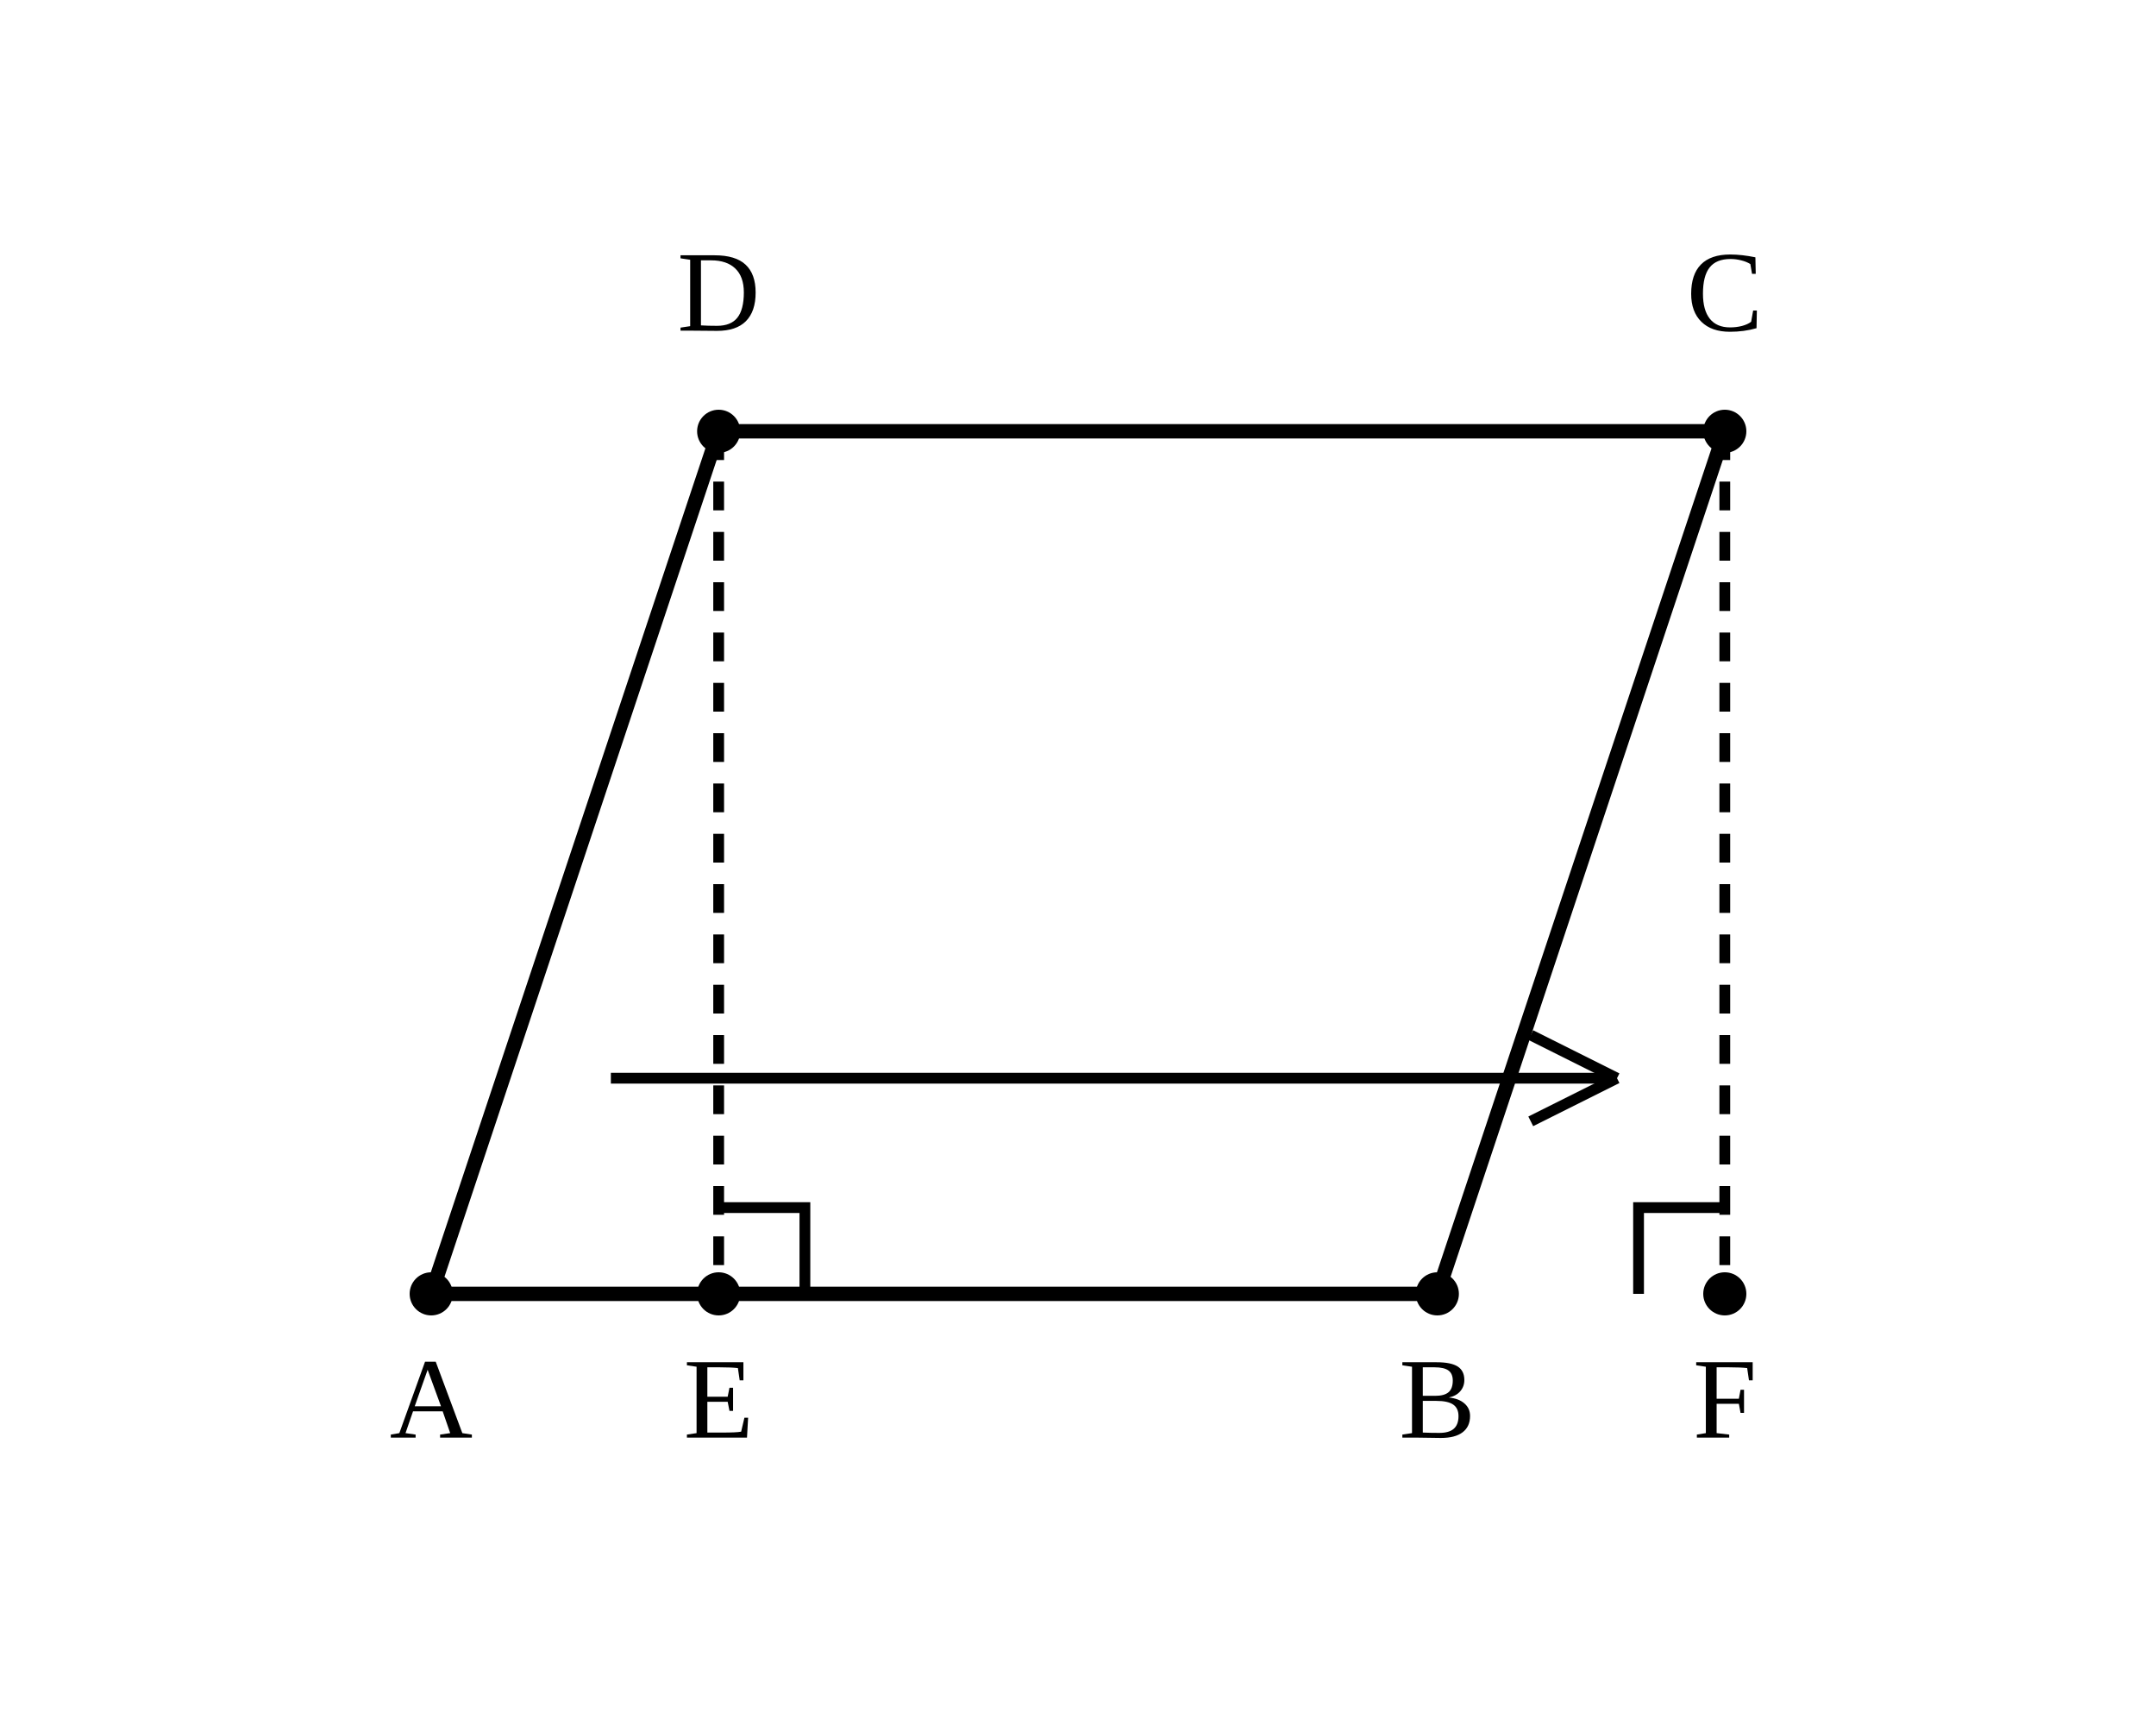
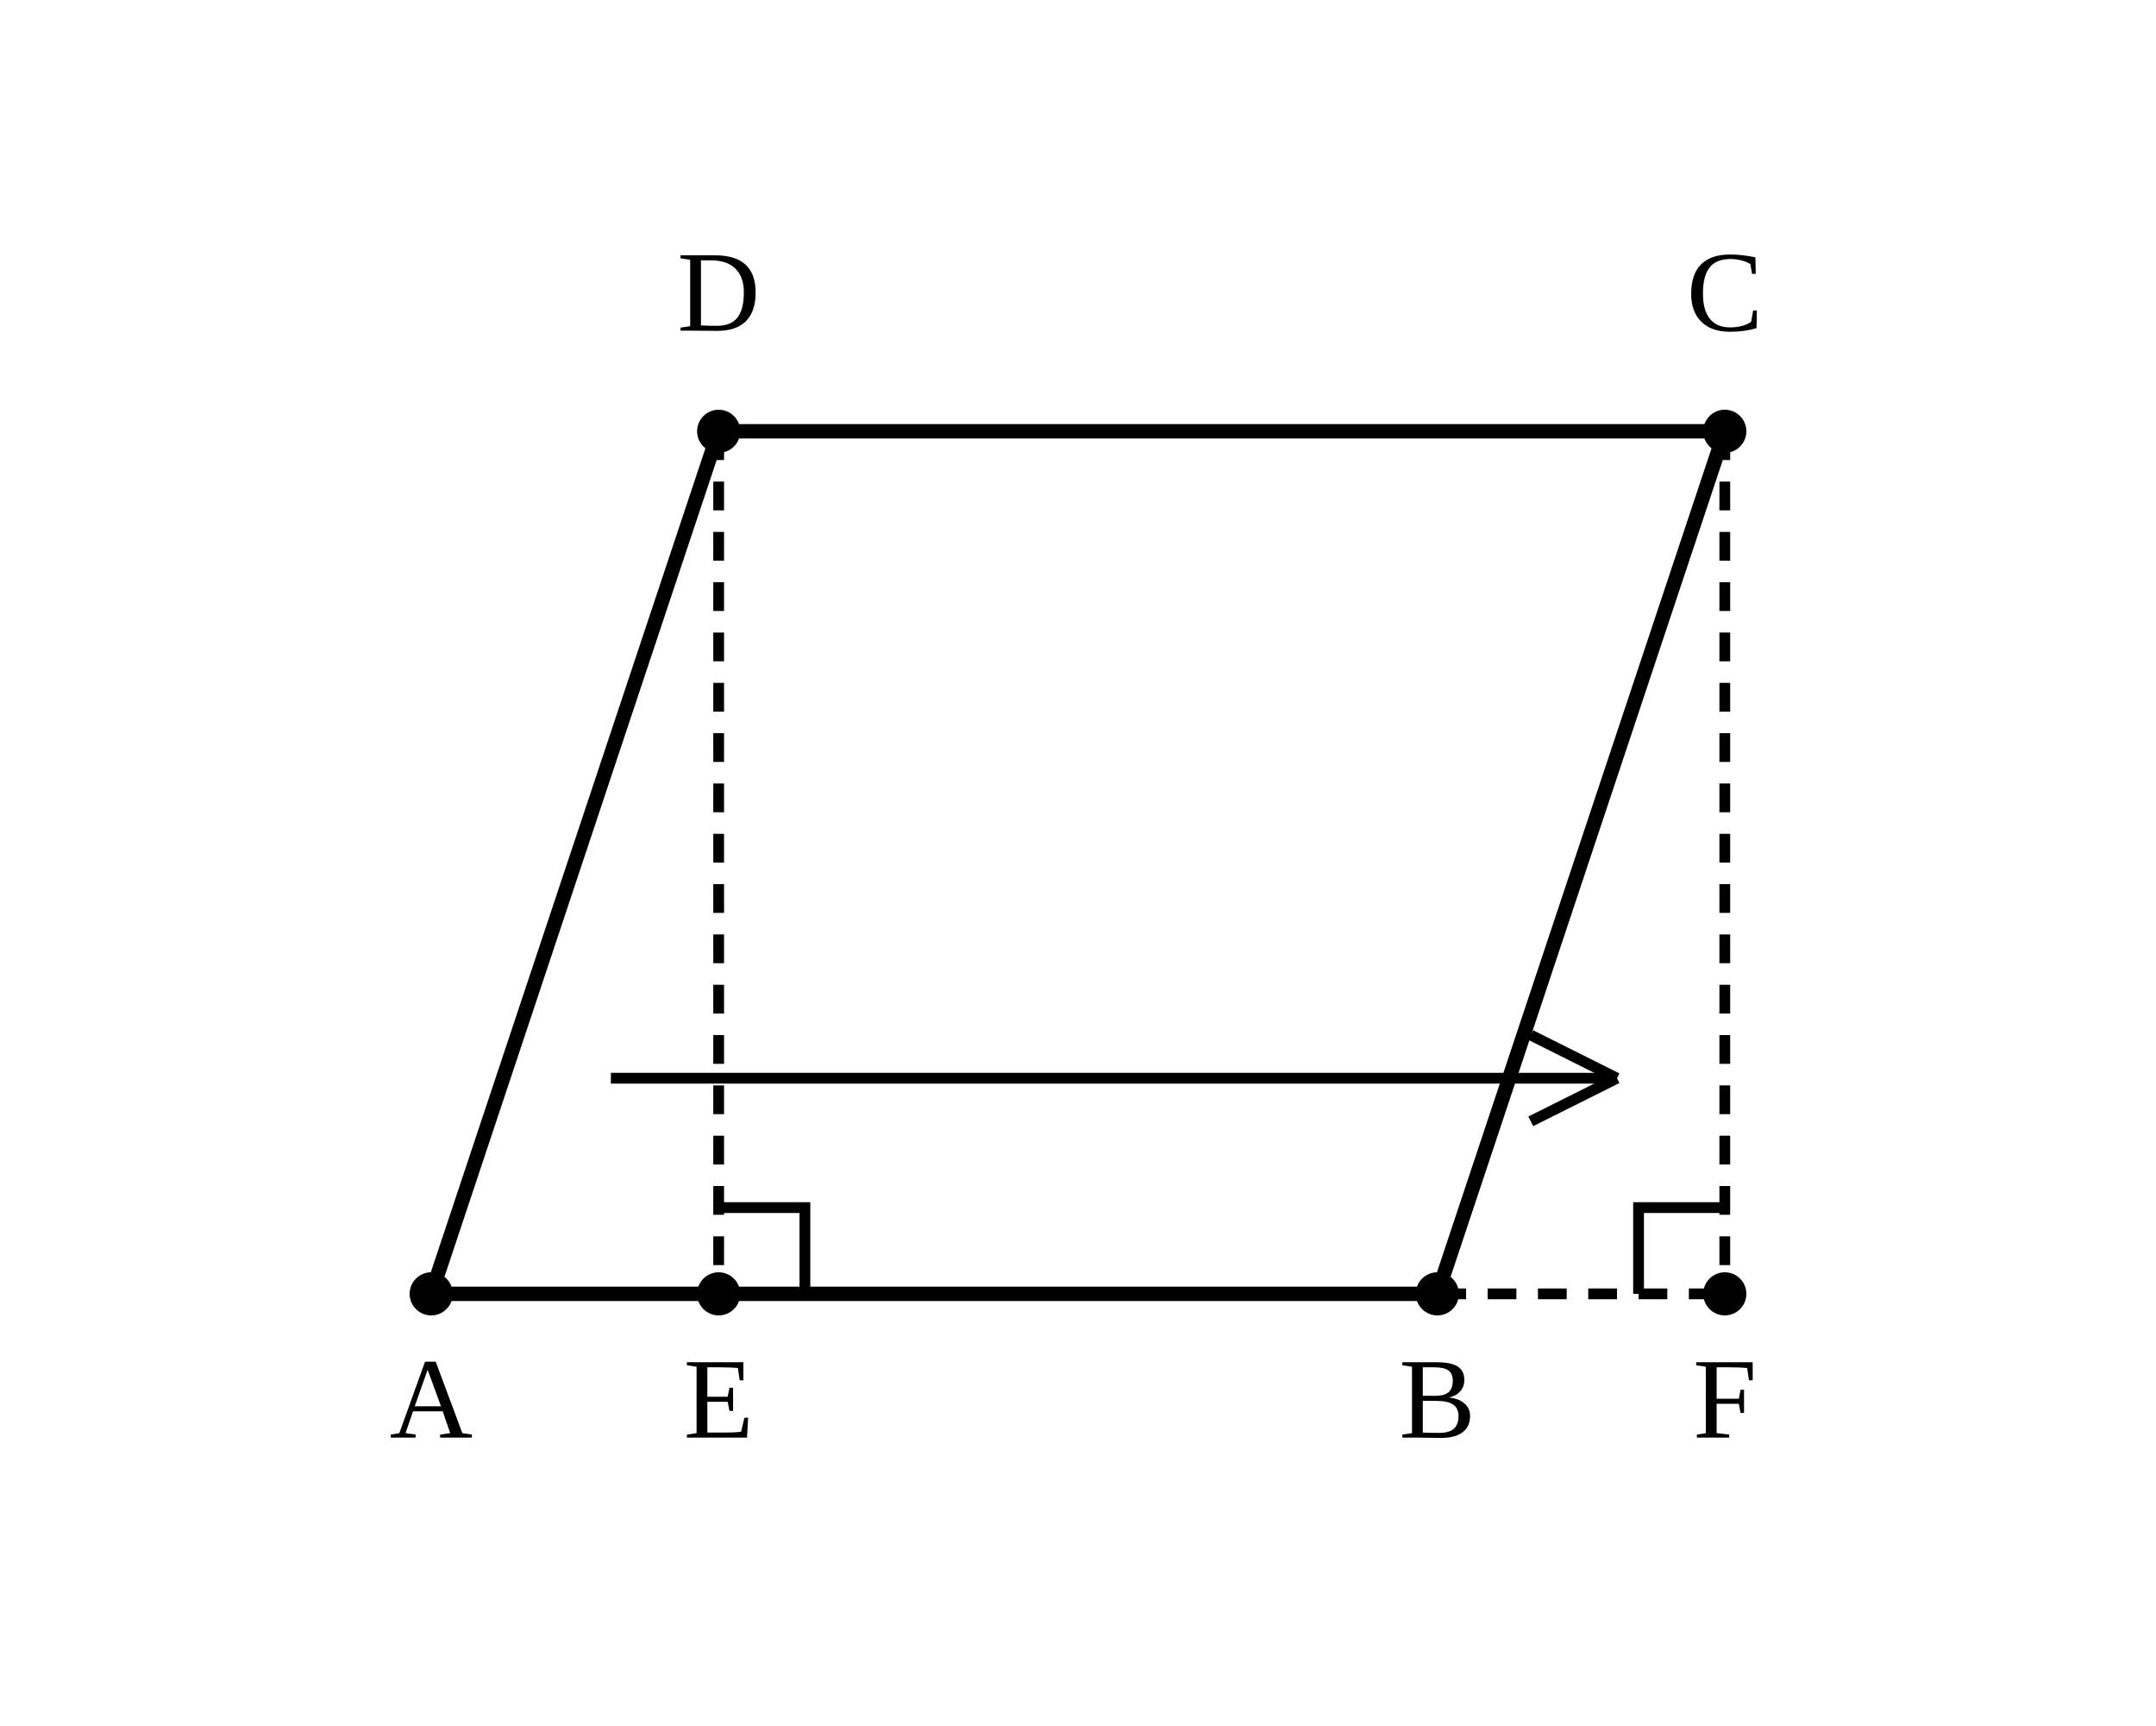
<svg xmlns="http://www.w3.org/2000/svg" viewBox="0 0 300 240" role="img" aria-label="四角形の左端の三角形部分を切り取って右端に移動させると、たて×よこの長方形に形が変わり、底辺と高さは変わらないまま面積が「底辺×高さ」になることを表す図">
  <polygon points="60,180 200,180 240,60 100,60" fill="none" stroke="currentColor" stroke-width="2" />
  <line x1="100" y1="60" x2="100" y2="180" stroke="currentColor" stroke-width="1.5" stroke-dasharray="4 3" />
  <line x1="240" y1="60" x2="240" y2="180" stroke="currentColor" stroke-width="1.5" stroke-dasharray="4 3" />
+   <line x1="200" y1="180" x2="240" y2="180" stroke="currentColor" stroke-width="1.5" stroke-dasharray="4 3" />
  <path d="M100,168 L112,168 L112,180" fill="none" stroke="currentColor" stroke-width="1.5" />
  <path d="M240,168 L228,168 L228,180" fill="none" stroke="currentColor" stroke-width="1.5" />
  <path d="M85,150 L225,150" fill="none" stroke="currentColor" stroke-width="1.5" />
  <path d="M225,150 L213,144 M225,150 L213,156" stroke="currentColor" stroke-width="1.5" fill="none" />
  <circle cx="60" cy="180" r="3" fill="currentColor" />
  <circle cx="200" cy="180" r="3" fill="currentColor" />
  <circle cx="240" cy="60" r="3" fill="currentColor" />
  <circle cx="100" cy="60" r="3" fill="currentColor" />
  <circle cx="100" cy="180" r="3" fill="currentColor" />
  <circle cx="240" cy="180" r="3" fill="currentColor" />
  <text x="60" y="200" font-size="16" text-anchor="middle" fill="currentColor">A</text>
  <text x="200" y="200" font-size="16" text-anchor="middle" fill="currentColor">B</text>
  <text x="240" y="46" font-size="16" text-anchor="middle" fill="currentColor">C</text>
  <text x="100" y="46" font-size="16" text-anchor="middle" fill="currentColor">D</text>
  <text x="100" y="200" font-size="16" text-anchor="middle" fill="currentColor">E</text>
  <text x="240" y="200" font-size="16" text-anchor="middle" fill="currentColor">F</text>
</svg>
